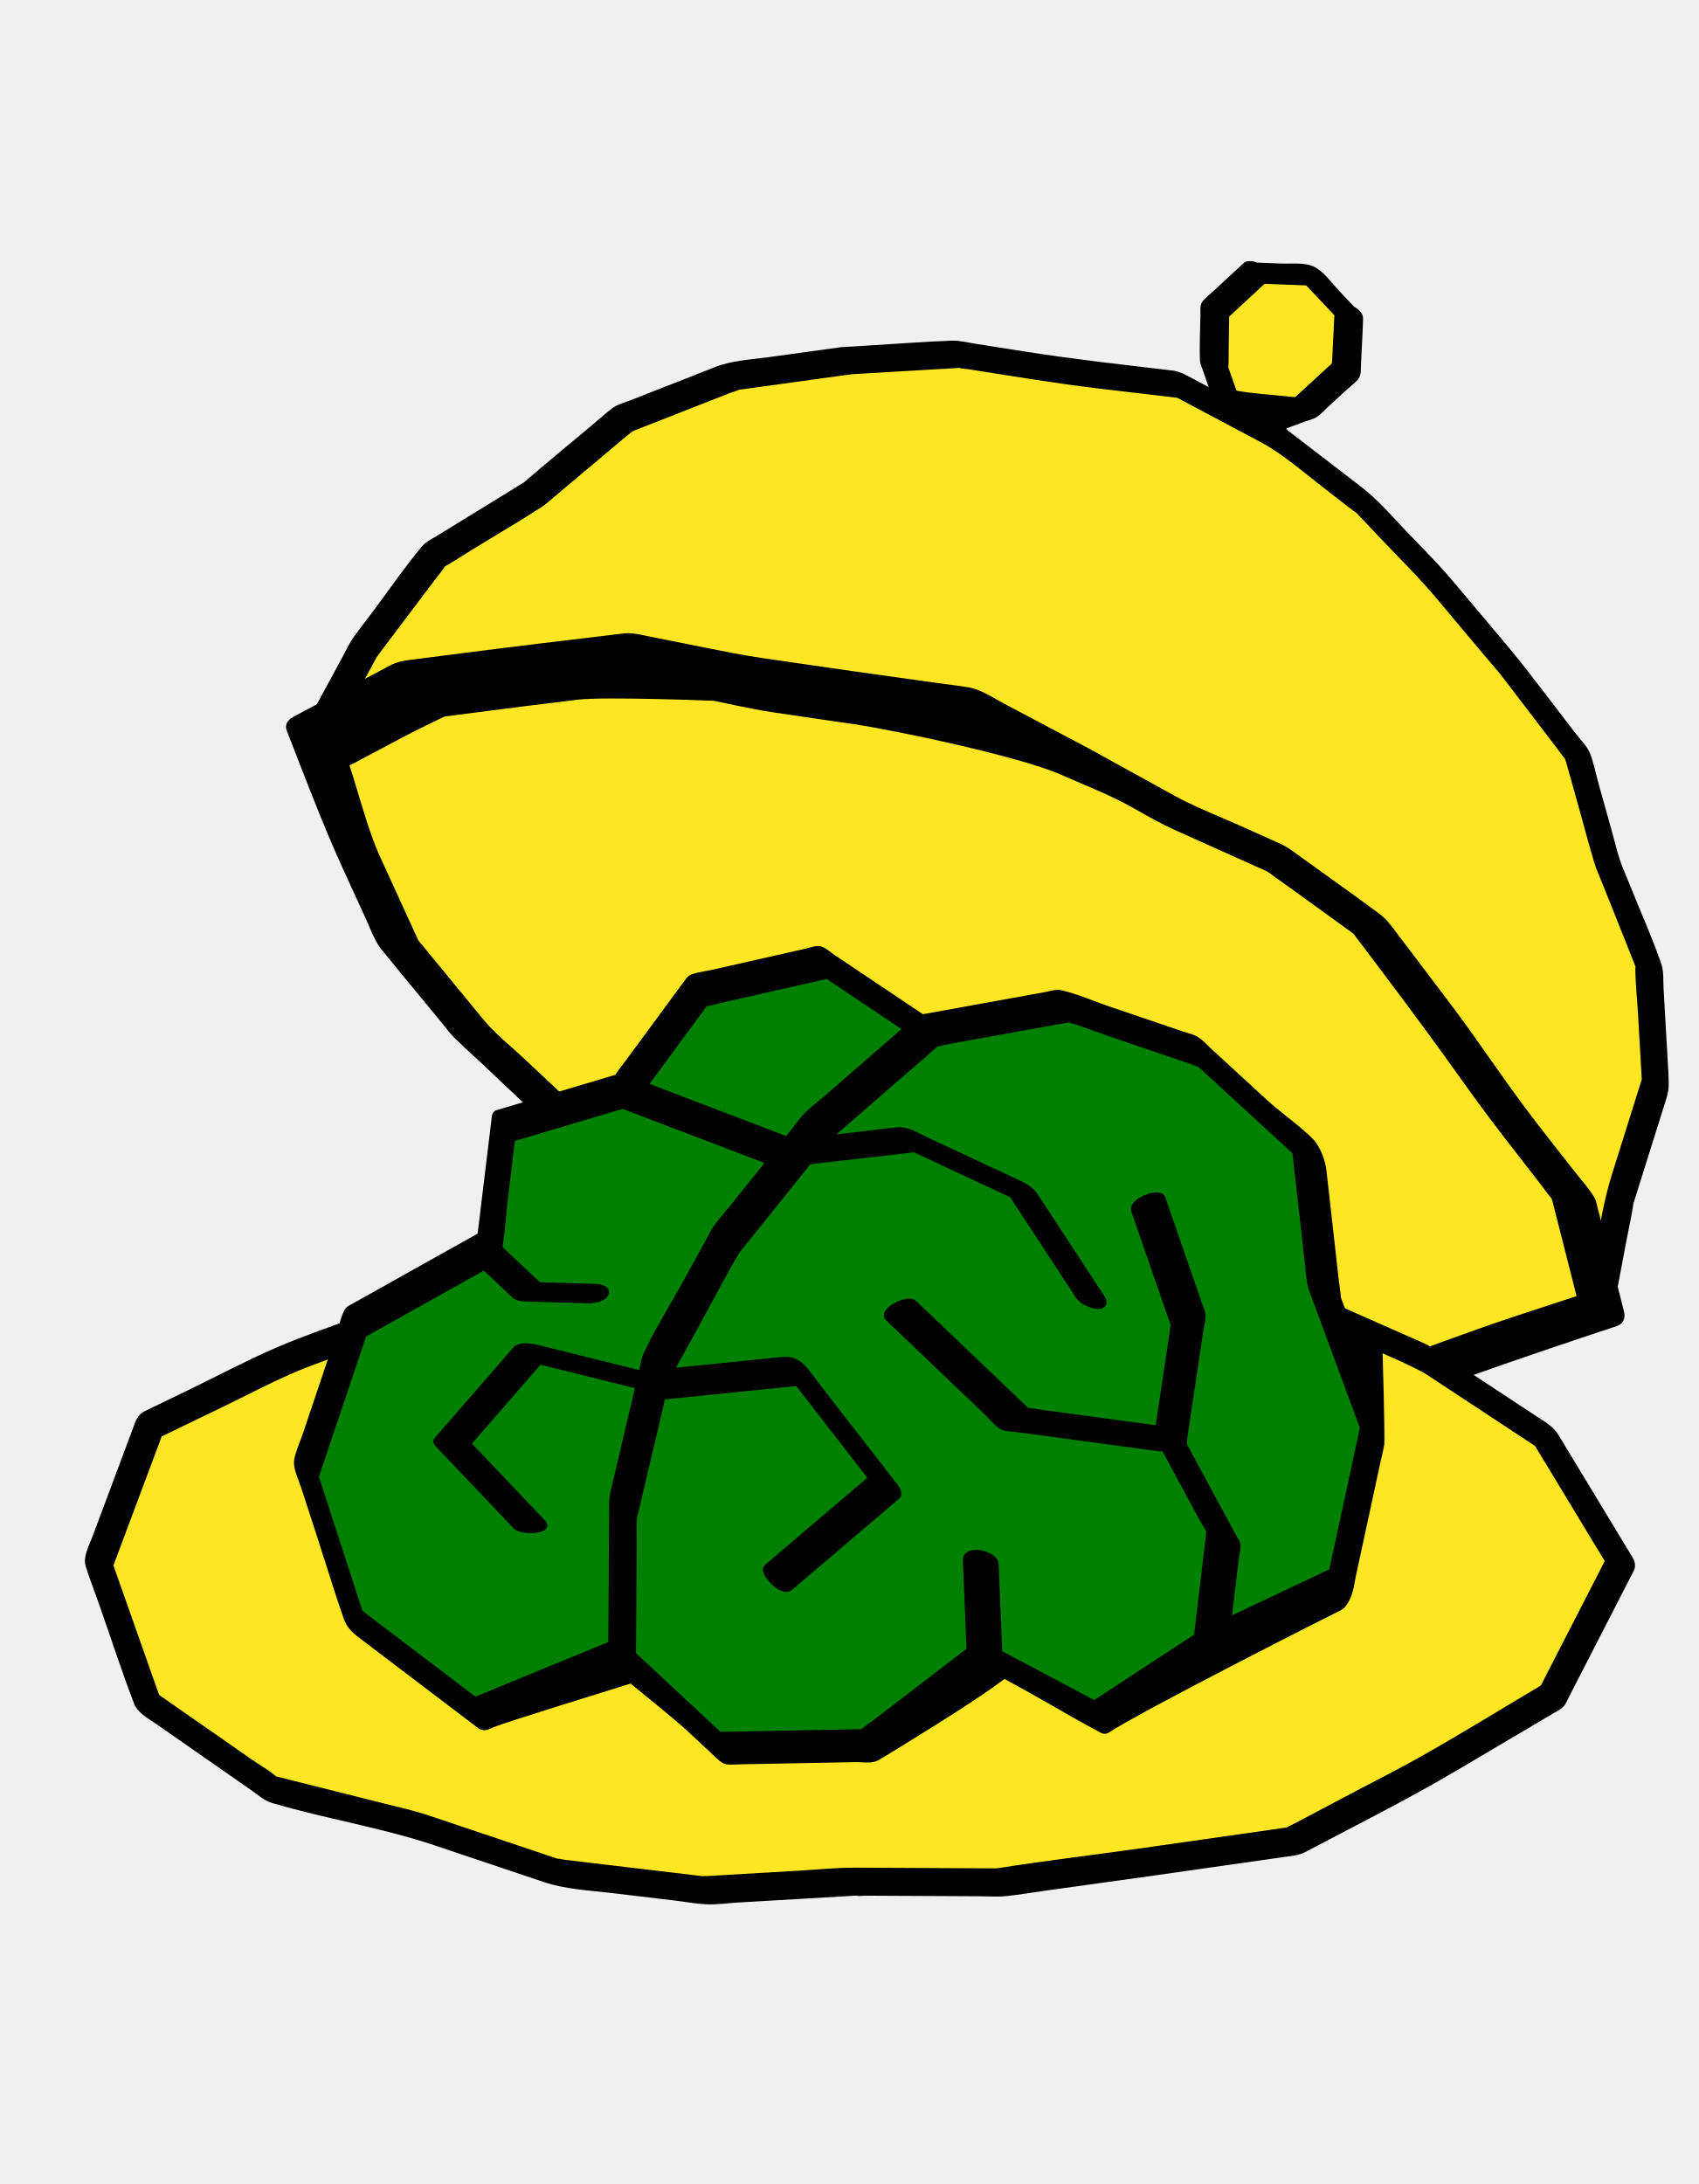
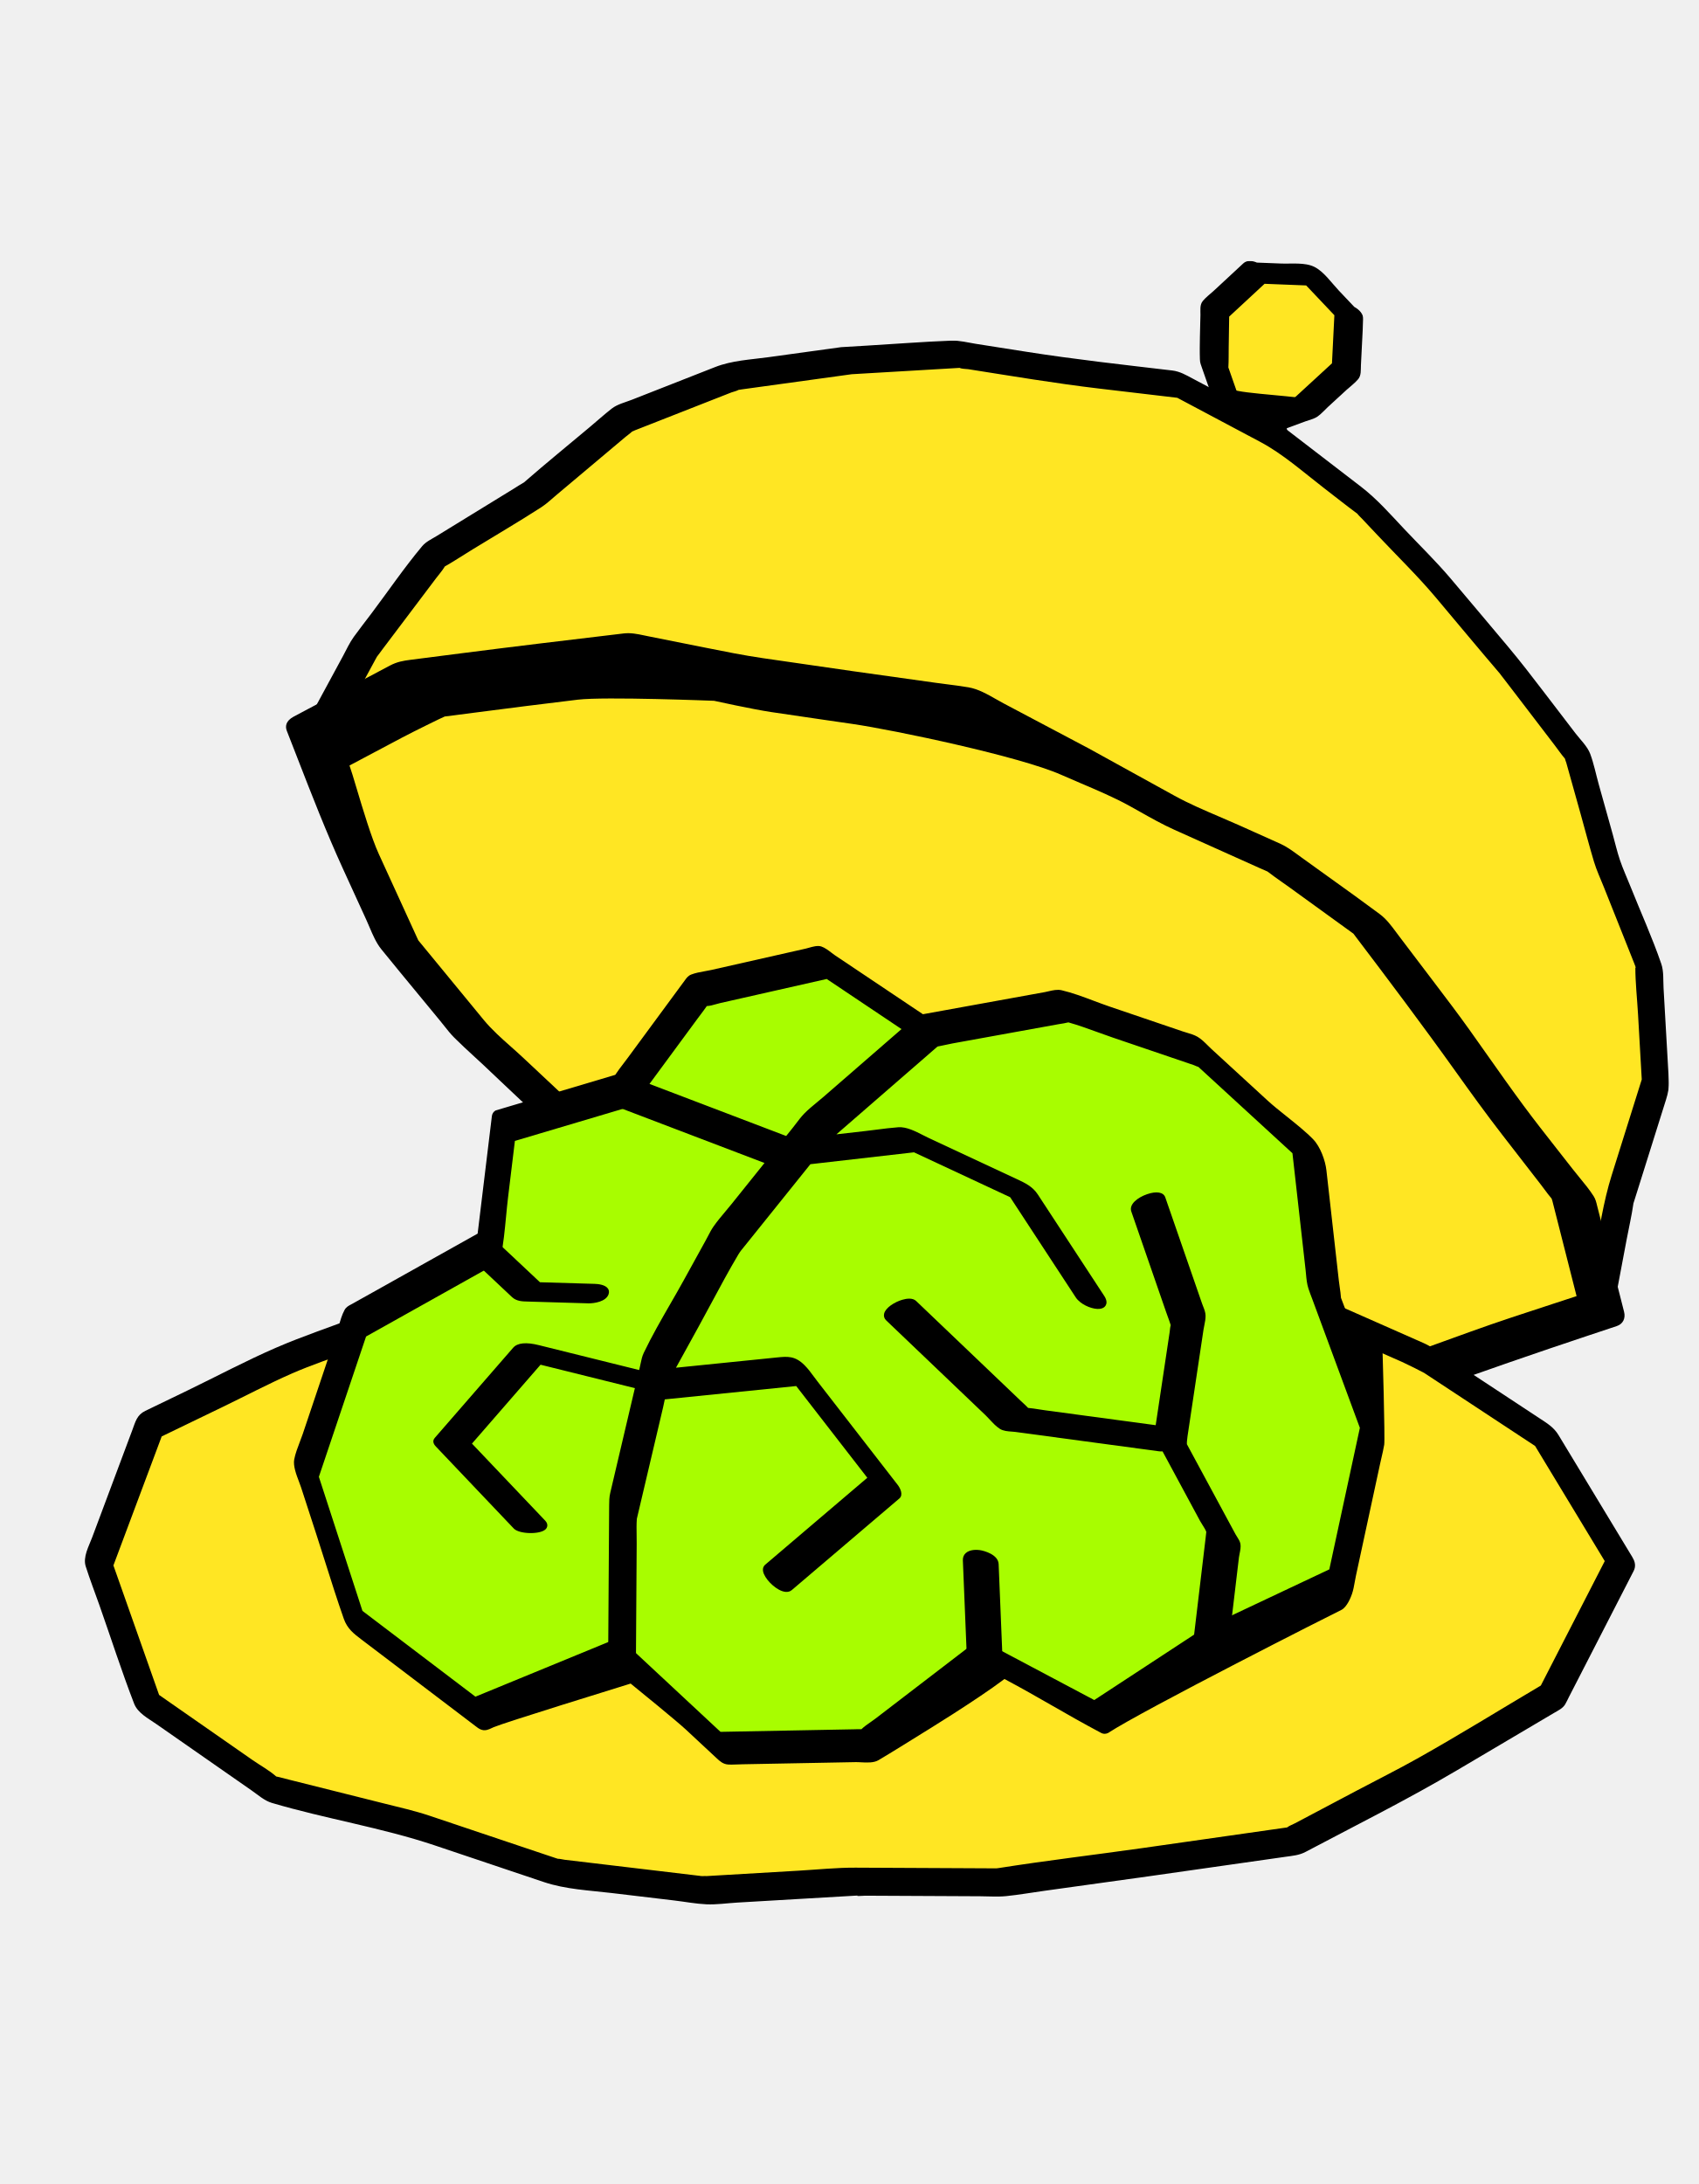
<svg xmlns="http://www.w3.org/2000/svg" height="180" viewBox="0 0 140 180" width="140">
  <mask id="a" fill="#fff">
    <path d="m.366.047h13.49v15.032h-13.49z" fill="#fff" fill-rule="evenodd" />
  </mask>
  <mask id="b" fill="#fff">
    <path d="m.228.041h113.141v81.116h-113.141z" fill="#fff" fill-rule="evenodd" />
  </mask>
  <g fill="none" fill-rule="evenodd">
    <path d="m0 0h140v180h-140z" />
    <path d="m95.031 14.644-1.962-5.602.068-4.511 3.341-3.098.023.065 4.503.177 3.112 3.287.069-.026-.229 4.578-3.353 3.084z" fill="#ffe623" transform="translate(7 21)" />
    <path d="m9.455 10.16-1.167 1.073c-.156.143-.314.177 0 .074-.073.024-.144.055-.218.08-1.321.441-2.626.941-3.932 1.434l-1.345-3.84c-.012-.033-.022-.073-.033-.11.008.054-.016.053-.02-.053-.01-.029-.018-.058-.033-.081.015.023.025.045.034.065v-.057c.029-.515.016-1.035.024-1.55l.039-2.56 2.918-2.705 3.429.135 2.325 2.455-.198 3.965-1.823 1.676m3.666-6.324-1.293-1.365c-.583-.617-1.216-1.541-1.992-1.932-.778-.393-1.903-.247-2.742-.28-.668-.026-1.336-.053-2.005-.078-.4-.174-.827-.207-1.118.063l-2.42 2.245c-.295.274-.653.536-.912.846-.274.326-.196.762-.202 1.168-.019 1.207-.107 2.434-.055 3.64.012.282.111.518.204.784l.602 1.718 1.188 3.388c.128.367.445.656.809.835.36.186.786.28 1.139.15l2.844-1.045 1.922-.706c.318-.117.716-.203 1-.4.304-.21.571-.525.843-.775l1.545-1.42c.31-.285.69-.558.958-.881.265-.32.21-.755.229-1.155l.19-3.791c.02-.413-.312-.78-.734-1.01" fill="#000" mask="url(#a)" transform="translate(98.51 21.46)" />
    <path d="m94.25 8.818c.006.018.014.034.02.053-.003-.019-.008-.041-.02-.069z" fill="#000" transform="translate(7 21.46)" />
    <path d="m62.765 8.268-9.481 1.308-8.942 3.51-7.351 6.181-8.176 5.02-5.764 7.642-4.481 8.28 8.224 3.38 8.08 3.773 8.227 3.437 8.19 3.528 7.734 4.565 8.447 2.936 8.267 3.349 8.393 3.064 8.169 3.567 7.852 4.306 8.123 3.684 8.129 3.672 8.354 3.137 1.769-9.375 2.929-9.327-.555-9.732-3.425-8.597-2.456-8.773-5.541-7.244-5.763-6.843-6.193-6.569-7.25-5.573-8.165-4.34-9.203-1.086-9.011-1.418z" fill="#ffe623" transform="translate(7 21.46)" />
    <path d="m51.02 55.334.054.019-.011-.007zm76.771 2.85-.012-.032c.001.028.005.06.014.09z" fill="#000" transform="translate(7 21.46)" />
    <path d="m108.658 68.813c-.703 2.236-1.032 4.557-1.466 6.858l-.551 2.92c-2.947-1.086-5.921-2.123-8.782-3.415-3.758-1.698-7.516-3.397-11.272-5.1l-3.1-1.406c-.238-.108-.587-.354-.13-.048-.227-.153-.489-.269-.729-.4l-6.442-3.534c-1.393-.764-2.877-1.346-4.333-1.982-1.64-.717-3.268-1.515-4.943-2.147-3.494-1.32-7.03-2.517-10.491-3.92-1.996-.808-3.978-1.667-5.993-2.428-1.856-.7-3.754-1.306-5.629-1.957-.892-.31-1.783-.676-2.691-.936l-.021-.004-.02-.013c-.344-.209-.693-.409-1.039-.614l-6.213-3.667c-1.488-.879-3.204-1.446-4.787-2.128-1.474-.635-2.945-1.282-4.427-1.9-3.622-1.514-7.243-3-10.8-4.66-1.708-.799-3.403-1.65-5.135-2.394-2.07-.89-4.17-1.714-6.253-2.57l-.386-.16 2.27-4.193c.491-.908.982-1.817 1.474-2.724.033-.062.08-.129.108-.196.155-.193.298-.4.446-.597l4.44-5.886c.217-.288.471-.57.66-.876.022-.034.032-.056.04-.074.783-.448 1.542-.947 2.311-1.42 1.88-1.155 3.796-2.268 5.65-3.467.448-.29.843-.669 1.251-1.012l2.897-2.436 2.795-2.35c.17-.144.379-.284.546-.443.07-.017.177-.08.221-.097l6.567-2.578 1.396-.548c.129-.05.432-.115.59-.21.088-.01.179-.029.262-.04l1.3-.18 7.22-.995.54-.075 5.746-.338 3.025-.178.13-.008c.168.093.533.08.712.109 3.591.565 7.173 1.17 10.784 1.597l6.442.76c2.274 1.21 4.547 2.417 6.82 3.625 1.913 1.018 3.553 2.494 5.267 3.812.92.708 1.83 1.433 2.763 2.125.003.006.003.007.008.013.1.136.24.256.356.379l1.349 1.43c1.582 1.678 3.254 3.304 4.74 5.068 1.762 2.092 3.508 4.2 5.286 6.278.086.124.185.242.277.362l1.16 1.514 3.09 4.041c.276.36.537.749.835 1.093.021.114.095.273.114.344l1.185 4.235c.365 1.305.707 2.619 1.096 3.916.212.707.534 1.39.807 2.076l1.887 4.734.655 1.647.046.134c-.003-.074.01-.107.013.033.025.068.05.132.061.133-.03-.002-.05-.035-.06-.075-.001 1.298.15 2.614.223 3.91.091 1.592.181 3.185.273 4.777l.033.577-2.474 7.88m4.705-7.793-.195-3.42-.24-4.201c-.036-.637.025-1.374-.184-1.987-.74-2.164-1.704-4.277-2.551-6.403-.285-.716-.613-1.428-.86-2.158-.236-.697-.4-1.427-.598-2.134l-1.14-4.075c-.234-.836-.408-1.724-.71-2.539-.23-.62-.82-1.18-1.213-1.693l-2.576-3.367c-.985-1.287-1.964-2.565-3.007-3.805-1.579-1.874-3.15-3.755-4.737-5.623-1.192-1.404-2.53-2.703-3.794-4.043-1.155-1.225-2.236-2.468-3.57-3.494l-6.036-4.639c-.66-.507 2.944-2.05 2.187-2.44s-6.033-.562-6.765-.951c-.232-.123-.304.69-.535.567l-2.722-1.447c-.551-.293-1.054-.591-1.683-.665-4.02-.475-8.035-.916-12.032-1.545l-4.18-.657c-.645-.102-1.325-.283-1.985-.259-2.328.088-4.657.275-6.983.411l-2.112.126-5.975.824c-1.483.205-3.013.267-4.412.816l-6.871 2.698c-.54.212-1.191.365-1.654.728-.616.482-1.2 1.01-1.8 1.513-1.789 1.504-3.609 2.979-5.37 4.516l-.048.044c-.284.157-.556.341-.832.511l-3.262 2.002-3.116 1.913c-.406.249-.885.468-1.192.835-1.482 1.77-2.8 3.71-4.189 5.554-.48.636-.972 1.265-1.44 1.91-.354.486-.608 1.052-.893 1.58l-3.495 6.456c-.088.161-.176.323-.263.486-.368.68.339 1.48.915 1.717 3.244 1.334 6.528 2.589 9.707 4.073 2.138.998 4.27 2.008 6.413 2.995 1.599.737 3.253 1.368 4.877 2.046 3.689 1.54 7.358 3.123 11.029 4.704.169.074.37.194.56.26-.15-.06-.206-.143-.055-.046.032.02.065.038.097.057.029.009.056.02.084.025-.026-.005-.05-.011-.072-.018l.236.14 2.94 1.736 3.361 1.984c.472.278.934.593 1.447.786 3.498 1.319 7.077 2.391 10.543 3.796 3.846 1.558 7.689 3.047 11.586 4.469 3.626 1.323 7.127 2.91 10.664 4.455l.174.076c.234.137.478.261.715.391l3.342 1.833c1.446.794 2.872 1.662 4.376 2.344 3.573 1.62 7.145 3.241 10.72 4.857 1.718.775 3.42 1.626 5.168 2.327 2.097.842 4.237 1.591 6.352 2.386.642.24 1.284.482 1.925.723.553.207 1.144-.025 1.259-.634l1.204-6.38c.18-.951.401-1.905.54-2.863.004-.024.004-.033.005-.047l.014-.042c.121-.377.238-.756.357-1.134l2.319-7.386c.17-.54.263-1.007.231-1.576" fill="#000" mask="url(#b)" transform="translate(24.19 28.032)" />
    <g transform="translate(7 21.46)">
      <path d="m81.541 41.004-8.319-4.383-9.337-1.288-9.148-1.341-9.182-1.833-9.269 1.104-9.329 1.198-8.476 4.497 3.46 8.818 3.87 8.458 5.926 7.207 6.793 6.367 7.057 6.124 8.491 3.969 8.364 3.939 8.319 4.176 8.964 2.488 8.984 2.926 9.421.675 9.317-1.553 8.736-3.152 8.839-2.939-2.326-9.146-5.747-7.42-5.357-7.507-5.711-7.531-7.621-5.514-8.586-3.854z" fill="#ffe623" />
      <path d="m107.134 90.843c-.24.084-.48.168-.715.262-.05.019-.086.034-.113.046-.496.077-.992.162-1.487.247-.264.046-.527.09-.79.134l-3.965.66c-.288.05-.579.091-.87.134-.582.085-1.182.172-1.76.306l-.056.014c-.188-.015-.377-.027-.565-.041l-7.494-.536c-.09-.007-.183-.016-.275-.025-.18-.019-.364-.037-.545-.037-1.385-.485-2.808-.937-4.184-1.373-.715-.227-1.43-.454-2.142-.686-2.818-.918-5.721-1.715-8.53-2.485-.702-.193-1.404-.386-2.106-.581l-.11-.039c-.143-.052-.356-.13-.493-.154l-2.815-1.413c-.562-.283-1.124-.567-1.684-.852-1.12-.568-2.279-1.156-3.427-1.714-2.284-1.111-4.626-2.2-6.89-3.254-.753-.35-1.506-.7-2.258-1.052l-6.546-3.059-.292-.138c-.188-.09-.376-.179-.566-.264-.396-.396-.841-.763-1.271-1.118-.223-.183-.445-.366-.66-.552l-1.382-1.2c-1.083-.94-2.165-1.88-3.24-2.811-.042-.044-.087-.085-.132-.126l-3.666-3.435c-.32-.3-.651-.593-.985-.89-.781-.693-1.59-1.41-2.248-2.21l-5.394-6.56-3.255-7.115c-.607-1.328-1.31-3.676-1.823-5.39-.252-.845-.458-1.53-.593-1.905l4.32-2.292c.922-.49 3.382-1.698 3.53-1.747l2.382-.307c2.815-.363 5.726-.74 8.593-1.08 2.21-.265 11.158.092 11.226.093.031.007 3.134.69 4.689.925 1.513.229 3.027.447 4.541.667l2.206.32c3.436.505 13.753 2.665 17.183 4.19.5.221 1.026.446 1.563.675 1.382.588 2.81 1.197 4.028 1.868.295.162.59.328.883.494.919.517 1.869 1.053 2.85 1.493l6.959 3.125c.235.106.469.212.716.315.396.305.812.6 1.214.883.213.15.425.3.634.45l5.231 3.787c2.745 3.62 5.661 7.486 8.49 11.45 1.165 1.633 2.43 3.385 3.78 5.129l3.196 4.125c.098.126.194.256.29.386.185.248.375.505.58.742l.03.088c.013.038.025.074.033.103l1.996 7.85c-.681.224-1.364.447-2.046.669-2.187.714-4.448 1.45-6.647 2.244l-6.757 2.438-.366.13m19.73-4.19-1.786-7.024-.445-1.754c-.06-.25-.123-.51-.277-.75-.34-.532-.755-1.037-1.157-1.525-.2-.244-.4-.487-.59-.733-.439-.565-.882-1.128-1.325-1.691-.898-1.145-1.829-2.328-2.706-3.516-1.014-1.371-2.015-2.79-2.983-4.162-.49-.697-.982-1.393-1.477-2.087-.902-1.264-1.856-2.52-2.778-3.735l-3.032-3.997-.235-.314c-.392-.53-.798-1.079-1.344-1.485-1.423-1.06-2.89-2.112-4.308-3.128-.726-.52-1.45-1.04-2.174-1.563l-.263-.193c-.454-.333-.924-.678-1.457-.919l-3.422-1.535c-.528-.237-1.063-.465-1.599-.694-1.233-.528-2.51-1.073-3.69-1.723l-7.069-3.898-7.024-3.717c-.205-.109-.414-.228-.628-.349-.726-.413-1.477-.84-2.268-.974-.603-.103-1.22-.18-1.815-.257-.303-.039-.605-.077-.906-.119-4.438-.612-9.095-1.276-14.238-2.03-1.563-.228-3.135-.543-4.653-.848l-4.836-.965c-.1-.02-.198-.04-.297-.062-.562-.118-1.093-.228-1.677-.16l-.12.015c-4.37.52-8.887 1.058-13.327 1.629l-4.136.531c-.572.073-1.095.16-1.694.478l-7.91 4.196c-.71.378-.705.852-.575 1.183.29.738.577 1.478.864 2.216 1.177 3.028 2.393 6.157 3.769 9.165l1.92 4.197c.087.189.17.385.255.584.274.647.558 1.315.988 1.845 1.059 1.306 2.147 2.623 3.2 3.898.546.662 1.093 1.324 1.639 1.988.111.135.22.273.33.412.265.335.538.68.844.986.524.523 1.08 1.034 1.616 1.526.274.252.548.504.819.757.455.427.908.857 1.36 1.288 1.115 1.06 2.269 2.158 3.45 3.183l6.08 5.275c.556.483.997.847 1.609 1.133l3.426 1.602c4.188 1.958 8.372 3.926 12.555 5.896 1.229.578 2.462 1.205 3.653 1.812.506.256 1.01.513 1.517.767.312.157.622.316.93.475 1.386.713 2.82 1.45 4.375 1.882.866.24 1.733.48 2.6.718 1.667.46 3.334.92 4.998 1.391 1.354.384 2.717.844 4.033 1.288.633.214 1.265.427 1.898.633l1.032.341c.685.228 1.394.464 2.096.678.565.172 1.159.204 1.733.235.157.009.314.017.47.028.869.062 1.737.127 2.604.193 1.68.126 3.415.255 5.123.36.082.006.164.008.246.008.52 0 1.03-.093 1.525-.185.152-.028.303-.055.455-.08l5.49-.914c.694-.114 1.389-.228 2.081-.35.581-.1 1.14-.314 1.68-.52.166-.064.332-.127.498-.187 4.728-1.706 9.167-3.246 13.57-4.71l2.29-.762c.504-.168.74-.63.6-1.176" fill="#000" />
      <path d="m126.597 107.349-5.653 11.002-10.471 6.19-10.836 5.734-12.14 1.732-12.032 1.673-12.147-.059-12.201.714-12.139-1.445-11.585-3.891-11.967-2.999-10.247-7.139-4.06-11.512 4.241-11.333 11.063-5.347 11.188-4.258 11.407-4.383 12.074-1.934 12.226-.78 12.248.5 12.053 2.206 11.678 3.507 11.051 4.878 9.97 6.567z" fill="#ffe623" />
      <path d="m63.463 134.778c.056.013.105.02.144.02-.047-.005-.094-.01-.137-.02zm35.629-5.635.01-.008-.022.01c.004 0 .008 0 .012-.002" fill="#000" />
      <path d="m120.59 116.314-.587 1.144c-3.392 2.01-6.752 4.093-10.19 6.022-1.62.908-3.287 1.74-4.928 2.608l-3.744 1.981c-.464.245-.928.49-1.392.737-.195.103-.455.197-.646.33.039-.016.08-.023.115-.002-.018-.01-.073-.002-.126.01-.02.013-.044.027-.063.042-.097.083-.036.004.05-.04-.043.009-.083.02-.098.022l-1.075.153-3.872.553c-2.27.324-4.538.65-6.807.971-3.975.564-7.968 1.033-11.933 1.66-.046.007-.108.009-.16.02-.236-.006-.473-.002-.708-.003l-3.594-.018c-2.437-.012-4.875-.023-7.311-.036-1.556-.007-3.123.157-4.675.248l-7.594.445c-.064.004-.18-.005-.29-.005.037.013.023.032-.092.01-.014-.003-.028-.003-.04-.005-.047.005-.088.015-.115.031.028-.017.056-.027.083-.035-.1-.015-.204-.024-.304-.036l-3.187-.38-7.762-.924c-.156-.018-.388-.085-.568-.082-.053-.017-.108-.032-.158-.05l-2.913-.977-7.495-2.518c-1.222-.41-2.474-.69-3.724-1.004l-7.866-1.971c-.34-.085-.68-.188-1.022-.256-.015-.003-.019-.002-.031-.004-.572-.511-1.314-.911-1.94-1.347l-6.785-4.728-.93-.649-3.4-9.639-.365-1.033 3.538-9.452.441-1.18c1.67-.806 3.338-1.613 5.007-2.42 1.902-.919 3.786-1.916 5.72-2.764 1.624-.712 3.332-1.272 4.989-1.902 2.056-.783 4.114-1.563 6.17-2.349 3.76-1.436 7.535-2.842 11.273-4.331l.01-.004h.007c.278.001.586-.093.86-.137l3.5-.561 7.277-1.166c1.396-.223 2.847-.216 4.254-.306l7.703-.49c.196-.013.422.003.614-.04-.5.113-.12.017.132.027l3.087.127 7.867.32c1.28.053 2.512.335 3.774.566l7.925 1.45c.343.063.686.128 1.03.188l.002.002c.774.283 1.592.478 2.381.715 2.584.775 5.167 1.55 7.75 2.327 1.21.363 2.289.804 3.449 1.316 2.486 1.099 4.972 2.196 7.46 3.294.39.173 1.715.835 1.822.906l1.166.767 6.811 4.486 1.163.766 5.327 8.804.414.685zm6.99-9.373c-.013-.023-.022-.049-.036-.071l-4.043-6.683-2.045-3.38c-.386-.636-.94-.967-1.549-1.367l-7.906-5.207c-.543-.358-1.06-.732-1.656-.998-1.101-.492-2.208-.975-3.312-1.463l-4.791-2.115c-.908-.4-1.81-.862-2.74-1.209-.681-.255-1.407-.426-2.104-.636l-4.84-1.453c-1.893-.568-3.783-1.26-5.73-1.616l-9.256-1.694c-.71-.13-1.43-.313-2.148-.39-.976-.104-1.984-.08-2.963-.12l-8.941-.366c-.595-.024-1.19.036-1.783.073l-4.685.3c-1.62.102-3.239.206-4.859.309-.565.036-1.139.044-1.7.127-2.871.427-5.734.92-8.6 1.378-1.062.17-2.147.29-3.199.512-.68.145-1.353.487-1.998.736-4.689 1.8-9.375 3.603-14.069 5.39-2.288.87-4.642 1.649-6.889 2.623-2.475 1.073-4.878 2.357-7.307 3.531-1.152.557-2.303 1.114-3.456 1.67-.697.338-.811.894-1.067 1.578l-3.315 8.858c-.273.727-.774 1.607-.526 2.383.339 1.066.745 2.114 1.118 3.17.955 2.709 1.835 5.46 2.87 8.14.303.78 1.173 1.222 1.834 1.683l3.892 2.712 3.96 2.76c.52.362 1.046.84 1.662 1.024 4.44 1.316 9.05 2.032 13.444 3.507l8.979 3.017c1.807.606 3.723.682 5.612.907l5.151.613c.871.103 1.762.275 2.639.314.835.037 1.707-.093 2.539-.142l5.1-.299 4.23-.247.366-.022-.018-.004.025.004.088-.005c.19-.013.164.026.05.025.232.019.505-.02.713-.02l9.477.047c.706.003 1.438.06 2.142-.012 1.043-.107 2.084-.29 3.122-.434 2.892-.402 5.785-.802 8.676-1.207 2.203-.308 4.405-.628 6.608-.942l4.603-.657c.59-.084 1.128-.122 1.658-.402 4.177-2.21 8.418-4.323 12.487-6.729l8.003-4.73c.329-.194.704-.364.909-.7.117-.194.21-.409.313-.61l1.968-3.83 3.37-6.563c.186-.362.12-.745-.077-1.068" fill="#000" />
      <path d="m50.798 133.157.031.004c.04-.005.087-.006.133-.006-.03-.01-.091-.018-.164.002" fill="#000" />
-       <path d="m44.287 114.966-11.796 4.851-10.255-7.787-4.016-12.354 4.092-12.168 10.991-6.153 1.212-10 9.946-2.957 6.051-8.215 10.359-2.344 8.46 5.668 11.353-2.059 11.057 3.76 8.667 7.952 1.299 11.534 4.432 11.998-2.671 12.374-10.72 5.061-9.109 5.967-9.459-5.016-9.548 7.317-12.12.23z" fill="green" />
+       <path d="m44.287 114.966-11.796 4.851-10.255-7.787-4.016-12.354 4.092-12.168 10.991-6.153 1.212-10 9.946-2.957 6.051-8.215 10.359-2.344 8.46 5.668 11.353-2.059 11.057 3.76 8.667 7.952 1.299 11.534 4.432 11.998-2.671 12.374-10.72 5.061-9.109 5.967-9.459-5.016-9.548 7.317-12.12.23z" fill="#a8fd00" />
      <path d="m63.996 121.055c-.178-.005-.356.002-.535.008l-11.074.212-6.775-6.31-.861-.799c-.28-.355-.59-.544-.877-.544-.085 0-.167.016-.246.05l-11.44 4.704-9.313-7.07-3.592-11.05 3.89-11.564 8.527-4.774 1.973-1.104c.26-.14.528-.284.61-.698.216-1.078.323-2.206.428-3.296.052-.544.103-1.086.168-1.62l.561-4.628 9.26-2.753c.528-.158.723-.428.992-.802l4.82-6.546c.081-.112.165-.222.25-.333.166-.222.334-.444.49-.673l.005-.007c.25-.01.51-.084.759-.155.113-.033.224-.065.329-.088l8.798-1.99 7.706 5.163.127.088c.253.177.537.384.899.356.377-.023.76-.108 1.13-.19.18-.039.356-.078.53-.11l8.68-1.574c.075-.014.153-.026.23-.038.168-.025.338-.052.5-.095.05-.013.092-.019.12-.022h.002c.805.226 1.616.52 2.4.805.423.154.846.306 1.267.45l6.668 2.267.097.04c.085.038.187.083.28.108l7.751 7.113 1.083 9.615c.013.112.024.227.034.343.036.402.075.817.201 1.198.098.294.208.584.319.873l3.92 10.605-2.518 11.664-8.793 4.15-.436.203c-.58.267-1.18.544-1.734.907l-8.411 5.51-9.164-4.859c-.166-.079-.344-.083-.553.012l-8.362 6.41c-.119.09-.248.18-.38.271-.253.176-.513.356-.73.567zm42.933-32.185-.004-.149-.147-.03c-.022-.005-2.238-.487-2.794-1.994l-.453-1.191c-.02-.297-.063-.6-.106-.892-.026-.18-.052-.36-.072-.536l-1.024-9.09c-.09-.796-.492-1.925-1.086-2.543-.592-.614-1.409-1.268-2.2-1.9-.575-.46-1.119-.894-1.561-1.3l-4.622-4.242c-.098-.09-.197-.188-.298-.29-.267-.265-.543-.54-.854-.722-.272-.158-.582-.25-.883-.339-.117-.034-.233-.068-.342-.106l-6.03-2.05c-.427-.145-.855-.306-1.288-.468-.87-.328-1.768-.666-2.667-.876-.351-.08-.732.008-1.067.087-.107.026-.212.05-.311.068l-10.048 1.823-7.257-4.862c-.093-.062-.192-.138-.294-.217-.25-.19-.532-.406-.82-.503-.307-.104-.711.014-1.035.106-.09.027-.175.05-.248.067l-7.8 1.764c-.166.038-.343.07-.522.1-.38.068-.772.138-1.122.274-.258.102-.39.286-.516.464l-4.712 6.4c-.114.154-.23.306-.347.459-.232.304-.472.618-.686.943-.059.016-.117.035-.176.054l-9.662 2.875-.047.02c-.155.097-.252.245-.283.436l-1.176 9.702-9.14 5.118-1.295.722c-.2.104-.404.212-.534.453-.216.396-.347.861-.473 1.31-.058.207-.115.41-.179.6l-2.797 8.318c-.074.216-.158.438-.244.66-.176.462-.36.94-.454 1.417-.106.542.17 1.265.392 1.847.064.166.123.322.167.458l1.262 3.881c.25.77.495 1.543.74 2.315.483 1.527.983 3.105 1.522 4.64.291.83.829 1.237 1.45 1.708l9.342 7.093.073.056c.243.188.516.402.918.313.148-.033.286-.098.421-.162.057-.028.113-.055.168-.077 1.018-.418 10.223-3.262 11.273-3.586.548.445 3.786 3.077 4.558 3.796l.87.811c.562.527 1.125 1.053 1.692 1.575.226.209.509.469.928.49.089.005.178.007.267.007.179 0 .358-.008.534-.015.128-.006.255-.011.382-.013l9.314-.177c.131-.004.277.006.435.014.494.026 1.052.055 1.439-.17.91-.53 3.516-2.157 3.541-2.173.047-.028 4.594-2.81 6.853-4.522 1.49.793 2.732 1.506 3.934 2.195 1.234.708 2.51 1.44 4.06 2.263.166.079.343.083.54-.005 2.893-1.895 18.62-9.856 19.221-10.14.497-.234.827-1.142.888-1.322.111-.325.173-.676.233-1.014.03-.164.058-.326.092-.482l1.989-9.216.117-.517c.081-.348.165-.708.225-1.067.08-.484-.139-7.9-.164-8.744z" fill="#000" />
      <path d="m60.361 92.367c-.092-.119-.183-.243-.276-.367-.236-.32-.48-.652-.763-.935-.79-.797-1.413-.734-2.294-.645l-8.313.844.075-.131 1.793-3.256c.367-.665.727-1.335 1.086-2.006.702-1.308 1.428-2.66 2.197-3.952.139-.233.314-.444.499-.667l5.432-6.762 8.539-.979 7.927 3.701 5.399 8.246c.362.555 1.202.93 1.772.96.422.02.62-.142.702-.284.084-.146.133-.4-.115-.78l-5.479-8.368c-.432-.66-1.047-.948-1.72-1.262l-7.285-3.401c-.139-.065-.288-.141-.443-.22-.65-.332-1.391-.71-2.057-.657-.593.043-1.19.12-1.77.195-.294.037-.588.075-.881.109l-2.444.28 8.449-7.338c.176-.153.237-.413-.506-1.268-.758-.872-1.286-1.187-1.574-.94l-7.433 6.456c-.17.148-.348.294-.527.441-.363.298-.739.606-1.07.947-.244.252-.46.538-.67.815-.098.129-.197.258-.296.383l-.515.64-11.894-4.532c-.665-.255-1.479-.036-1.977.53-.229.261-.415.706-.313 1.114.068.276.259.486.538.592l11.86 4.52-2.72 3.39c-.161.2-.328.398-.495.597-.335.4-.682.812-.985 1.245-.177.253-.321.53-.46.799-.059.112-.117.223-.177.333l-1.813 3.29c-.363.66-.74 1.316-1.12 1.973-.75 1.302-1.525 2.65-2.18 4.019-.137.284-.2.586-.26.878-.019.088-.037.177-.057.263l-.066.278-8.26-2.05c-1.06-.265-1.774-.192-2.125.213l-6.461 7.431c-.277.319.008.62.104.722l6.414 6.75c.44.462 2.148.505 2.612.064.158-.15.245-.429-.03-.72l-6.033-6.347 5.653-6.502 7.775 1.931-2.031 8.636c-.085.36-.087.687-.089 1.033l-.074 11.283c-.003.435.451.885.917 1.309l.12.11c.408.384.723.578.94.578.042 0 .081-.008.116-.023.115-.05.185-.159.186-.332l.064-9.77c.002-.23-.001-.46-.005-.693-.008-.453-.015-.922.017-1.355.01-.06.027-.121.042-.181l2.125-9.028c.05-.21.094-.424.138-.64l10.832-1.1 5.86 7.56-8.423 7.17c-.086.074-.223.242-.167.543.104.566.89 1.386 1.56 1.624.413.147.667.036.808-.083l8.863-7.547c.347-.294.071-.85-.123-1.103l-6.645-8.57z" fill="#000" />
      <path d="m95.241 105.778c-.038-.21-.169-.413-.284-.593-.043-.065-.083-.128-.113-.183l-4.012-7.429c-.015-.074.008-.385.05-.665l1.316-8.777c.018-.113.041-.23.066-.35.054-.267.11-.543.105-.813-.006-.268-.109-.528-.2-.757-.03-.074-.059-.146-.083-.217l-3.038-8.77c-.148-.43-.72-.53-1.5-.261-.77.266-1.507.827-1.3 1.425l2.867 8.28.141.392c.083.229.167.458.238.69-.037.142-.053.286-.068.426-.007.065-.014.131-.023.194l-1.145 7.63-9.1-1.225c-.167-.022-.336-.049-.505-.076-.298-.047-.606-.097-.913-.123l-.01-.01c-.127-.138-.267-.267-.407-.395-.064-.059-.128-.118-.19-.178l-8.618-8.226c-.289-.277-.777-.21-1.137-.105-.64.187-1.385.652-1.504 1.143-.05.206.008.403.165.553l8.218 7.845c.109.105.22.224.333.347.257.276.523.563.827.754.279.176.648.202.974.225.1.007.197.014.283.025l11.854 1.598c.088.011.189.015.297.01l3.09 5.73c.055.103.126.215.2.33.12.188.254.397.315.577-.006.029-.01.06-.012.094-.008.128-.025.257-.043.385l-1.017 8.543c-.038.316.34.529 1.149.86l.097.04c.24.107.957.414 1.3.414.054 0 .1-.008.132-.026l.118-.072.967-8.152c.01-.087.031-.188.053-.293.053-.264.114-.564.067-.814m-19.928 1.669c-.032-.775-1.173-1.1-1.57-1.153-.18-.023-.787-.076-1.143.25-.164.15-.246.354-.236.592l.325 7.929c.032.776 1.173 1.1 1.57 1.154.058.007.16.017.284.017.26 0 .618-.047.86-.267.163-.15.244-.354.235-.592l-.325-7.929zm-33.304-22.904-4.58-.135-3.51-3.297c-.407-.383-1.09-.343-1.596-.207-.213.058-1.178.466-.778.842l3.404 3.197c.133.126.263.254.4.376.345.31.808.291 1.244.304l2.696.08 2.205.065c.434.012 1.315-.13 1.487-.618.18-.513-.677-.599-.972-.607" fill="#000" />
      <path d="m33.017 80.998c-.277 0-.53.058-.644.09-.224.06-.695.305-.733.458-.003.007-.006.023.035.061l3.533 3.321c.089.085.177.169.267.25.263.235.625.244 1.007.253l5.018.147c.487.01 1.181-.15 1.302-.49.028-.083.006-.116-.004-.131-.093-.136-.47-.216-.795-.225l-4.651-.137-3.563-3.346c-.207-.195-.5-.25-.772-.25m8.526 4.959h-.054l-5.016-.148c-.414-.01-.883-.02-1.251-.35-.094-.084-.185-.17-.276-.257l-.127-.121-3.404-3.198c-.177-.166-.165-.34-.143-.43.114-.458.993-.73 1.002-.733.351-.095 1.23-.26 1.775.251l3.458 3.248 4.507.133c.255.007.87.06 1.096.389.065.095.126.253.05.472-.217.615-1.193.744-1.617.744" fill="#000" />
    </g>
  </g>
</svg>
